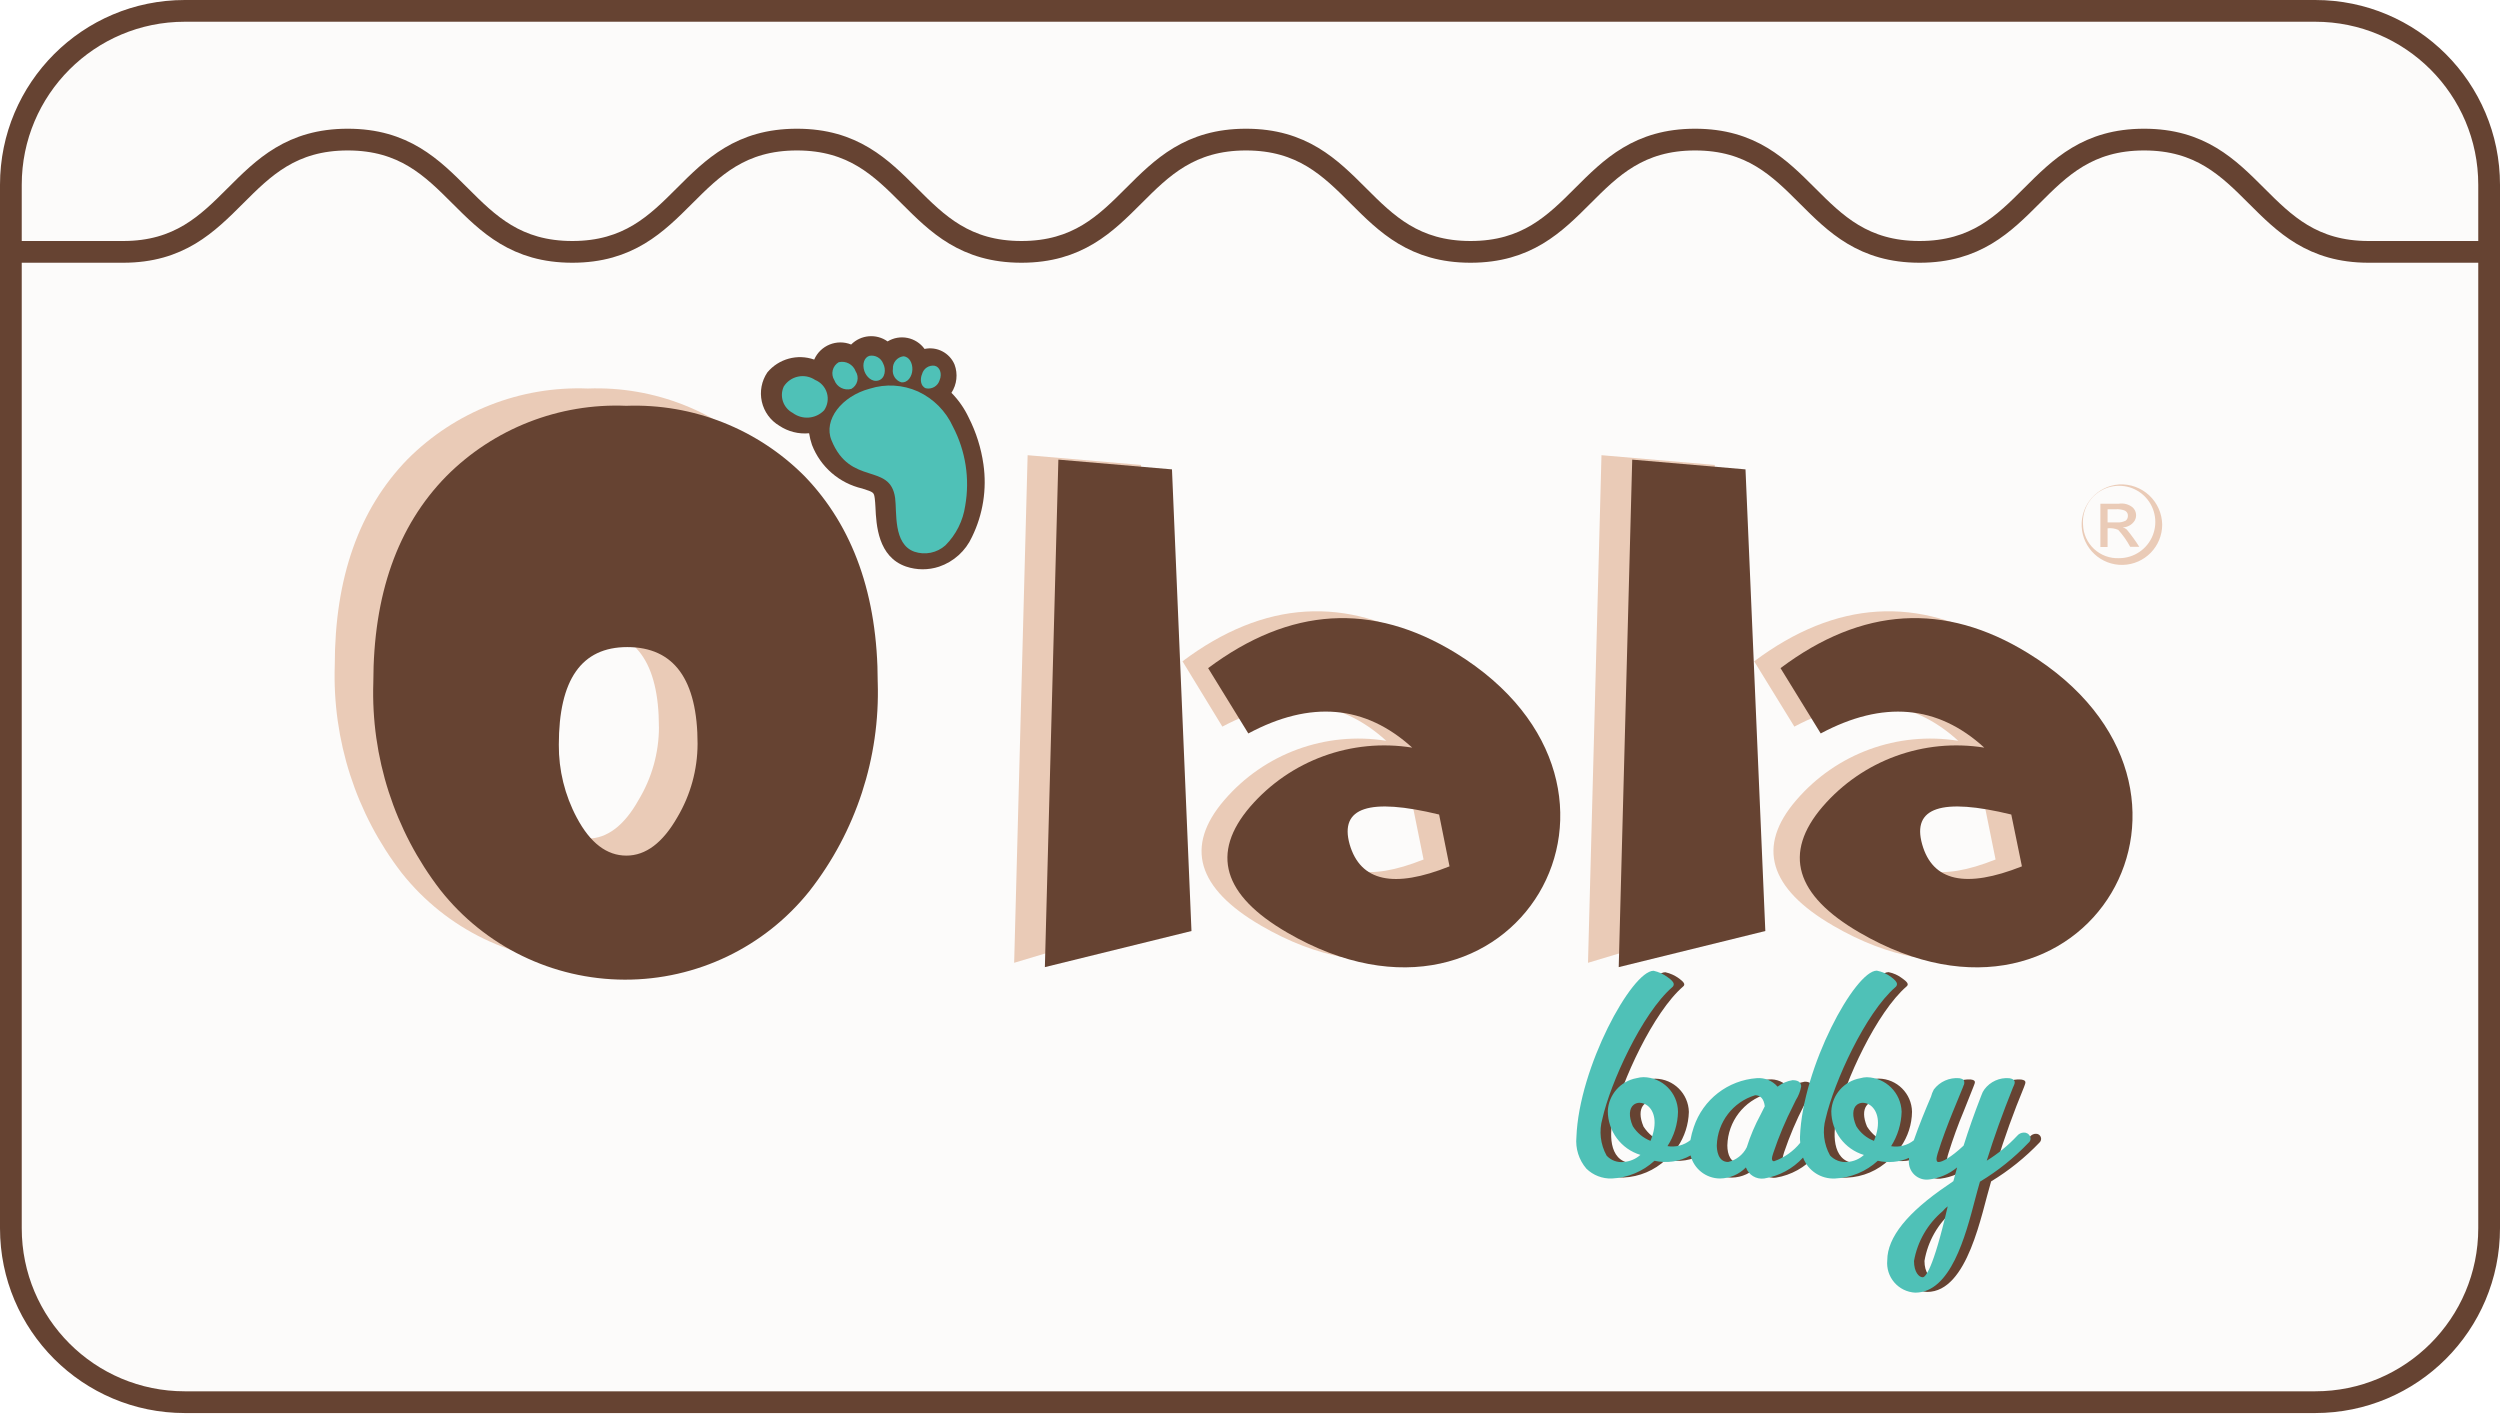
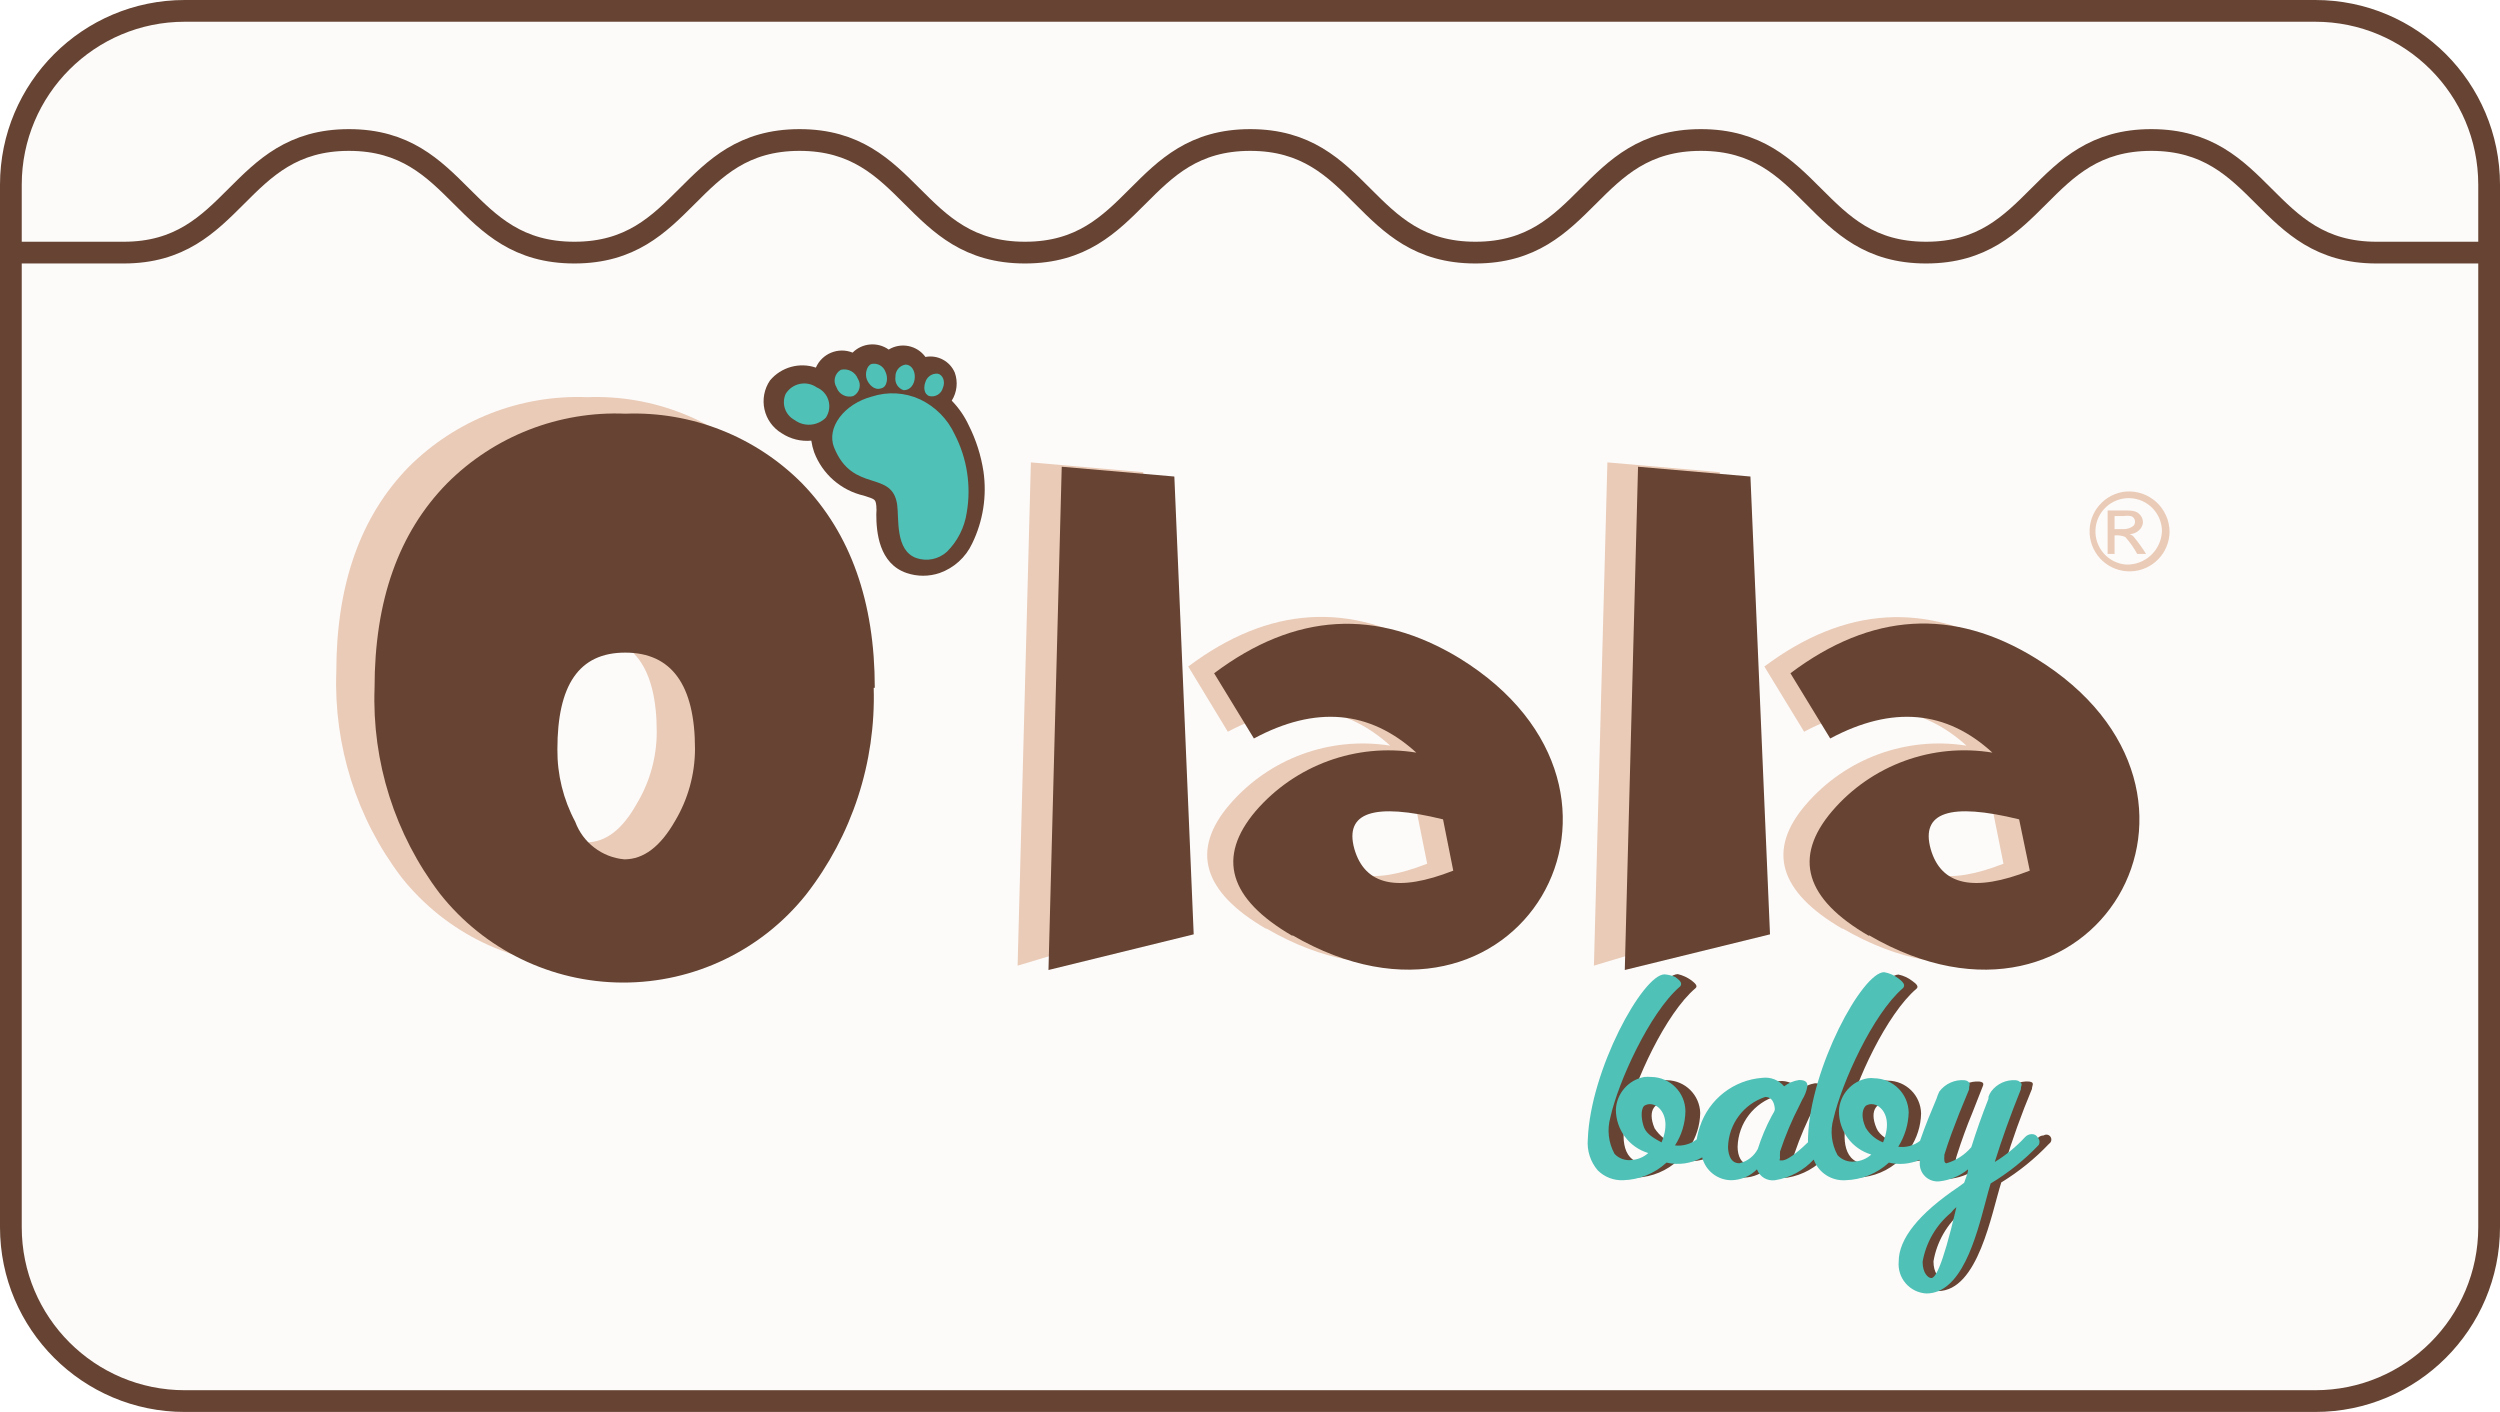
- <svg xmlns="http://www.w3.org/2000/svg" width="115" height="65" viewBox="0 0 115 65">
-   <g id="O_lala_-_Logo_Small" data-name="O'lala - Logo Small" transform="translate(0.5 0.5)">
-     <rect id="Rectangle_489" data-name="Rectangle 489" width="114" height="64" rx="8" fill="#fcfbfa" stroke="#664332" stroke-width="1" />
-     <g id="Group_183" data-name="Group 183" transform="translate(14.896 14.968)">
-       <path id="Path_53" data-name="Path 53" d="M211.094,43.016a.669.669,0,0,0,.555-.316.494.494,0,0,0-.092-.6.807.807,0,0,0-.642-.173h-.846v1.992h.331v-.861a.97.97,0,0,1,.489.071,3.956,3.956,0,0,1,.55.779h.418a7.548,7.548,0,0,0-.576-.795A.452.452,0,0,0,211.094,43.016Zm-.275-.229H210.4v-.606h.4a.955.955,0,0,1,.346.046.252.252,0,0,1,.188.26.272.272,0,0,1-.1.219A.793.793,0,0,1,210.819,42.787Zm.112-1.747a1.853,1.853,0,1,0,1.981,1.849A1.879,1.879,0,0,0,210.931,41.04Zm0,3.392a1.59,1.59,0,0,1-1.661-1.543,1.665,1.665,0,1,1,1.661,1.543Z" transform="translate(-128.847 -34.224)" fill="#eacbb7" />
-       <g id="Group_181" data-name="Group 181" transform="translate(0 2.405)">
-         <g id="Group_175" data-name="Group 175">
-           <path id="Path_58" data-name="Path 58" d="M72.922,45.12a14.757,14.757,0,0,1-3.133,9.571A10.853,10.853,0,0,1,52.8,54.66a14.852,14.852,0,0,1-3.077-9.546q0-6.044,3.352-9.485a11.088,11.088,0,0,1,8.288-3.25,10.908,10.908,0,0,1,8.2,3.265c2.236,2.313,3.362,5.461,3.362,9.474Zm-8.288,2.832c0-2.975-1.085-4.462-3.235-4.462-2.109,0-3.163,1.5-3.163,4.493a7.234,7.234,0,0,0,.825,3.352c.637,1.172,1.4,1.747,2.3,1.747.881,0,1.676-.591,2.338-1.778a6.5,6.5,0,0,0,.937-3.352Z" transform="translate(-49.72 -32.38)" fill="#eacbb7" />
-           <path id="Path_64" data-name="Path 64" d="M76.412,46.664a14.829,14.829,0,0,1-3.133,9.587,10.84,10.84,0,0,1-16.993-.046,14.851,14.851,0,0,1-3.077-9.546c0-4.029,1.11-7.192,3.362-9.485a11.019,11.019,0,0,1,8.272-3.235,11,11,0,0,1,8.216,3.25c2.226,2.313,3.352,5.476,3.352,9.474ZM68.125,49.5c0-2.975-1.085-4.462-3.235-4.462-2.109,0-3.148,1.5-3.148,4.493a7.022,7.022,0,0,0,.825,3.352c.621,1.172,1.386,1.747,2.282,1.747s1.676-.591,2.353-1.778a6.64,6.64,0,0,0,.922-3.352Z" transform="translate(-51.432 -33.145)" fill="#664332" />
-         </g>
-       </g>
-       <g id="Group_182" data-name="Group 182" transform="translate(19.596 0)">
-         <path id="Path_46" data-name="Path 46" d="M89.024,29.32a1.728,1.728,0,0,0,.55,2.455,2.108,2.108,0,0,0,1.37.346,3.042,3.042,0,0,0,.132.535,3.262,3.262,0,0,0,2.313,2.007c.535.173.535.173.576.464.015.1.02.245.031.4.036.815.117,2.282,1.406,2.725a2.4,2.4,0,0,0,1.523.005,2.572,2.572,0,0,0,1.513-1.37,5.737,5.737,0,0,0,.525-3.336,6.885,6.885,0,0,0-.677-2.15,4.12,4.12,0,0,0-.795-1.141,1.45,1.45,0,0,0,.143-1.3,1.221,1.221,0,0,0-1.38-.718,1.278,1.278,0,0,0-1.7-.346,1.3,1.3,0,0,0-1.676.143,1.316,1.316,0,0,0-1.7.693A1.955,1.955,0,0,0,89.024,29.32Z" transform="translate(-88.717 -27.659)" fill="#664332" />
-         <path id="Path_47" data-name="Path 47" d="M92.125,31.445a1.027,1.027,0,0,0-1.442.306.932.932,0,0,0,.413,1.212,1.093,1.093,0,0,0,1.442-.117A.934.934,0,0,0,92.125,31.445Z" transform="translate(-89.623 -29.437)" fill="#4fc1b7" />
-         <path id="Path_48" data-name="Path 48" d="M95.313,30.8a.647.647,0,0,0,.779.4.571.571,0,0,0,.2-.81.664.664,0,0,0-.779-.418A.591.591,0,0,0,95.313,30.8Z" transform="translate(-91.924 -28.778)" fill="#4fc1b7" />
-         <path id="Path_49" data-name="Path 49" d="M98.741,30.538c-.3.092-.565-.173-.652-.433-.112-.336.005-.632.234-.7a.567.567,0,0,1,.632.357C99.092,30.019,99.056,30.441,98.741,30.538Z" transform="translate(-93.321 -28.505)" fill="#4fc1b7" />
-         <path id="Path_50" data-name="Path 50" d="M100.739,30.045a.558.558,0,0,0,.387.621c.3.031.494-.27.509-.576s-.143-.611-.418-.621A.554.554,0,0,0,100.739,30.045Z" transform="translate(-94.658 -28.547)" fill="#4fc1b7" />
-         <path id="Path_51" data-name="Path 51" d="M103.357,30.687c-.1.229-.082.565.173.662a.542.542,0,0,0,.632-.372c.127-.306.01-.616-.234-.667A.521.521,0,0,0,103.357,30.687Z" transform="translate(-95.932 -28.955)" fill="#4fc1b7" />
-         <path id="Path_52" data-name="Path 52" d="M101.221,37.636A5.717,5.717,0,0,0,100.656,34a3.283,3.283,0,0,0-1.6-1.615,3.122,3.122,0,0,0-2.226-.132c-1.3.346-2.139,1.442-1.762,2.369.866,2.139,2.7,1.009,2.929,2.659.087.637-.1,2.119.881,2.47a1.447,1.447,0,0,0,1.431-.29A3.232,3.232,0,0,0,101.221,37.636Z" transform="translate(-91.813 -29.842)" fill="#4fc1b7" />
-       </g>
-       <g id="Group_180" data-name="Group 180" transform="translate(31.255 5.471)">
-         <path id="Path_59" data-name="Path 59" d="M118.609,59.728,111.88,61.75,112.5,38.4l5.216.448Z" transform="translate(-111.88 -38.4)" fill="#eacbb7" />
-         <path id="Path_60" data-name="Path 60" d="M121.434,60.484l-6.744,1.661.621-23.345,5.226.448Z" transform="translate(-113.277 -38.596)" fill="#664332" />
-       </g>
-       <g id="Group_179" data-name="Group 179" transform="translate(38.998 12.65)">
-         <path id="Path_54" data-name="Path 54" d="M131.042,66.958c-2.96-1.717-3.525-3.652-1.7-5.776a8.123,8.123,0,0,1,7.452-2.73q-3.247-2.949-7.539-.652l-1.834-3.005q5.631-4.225,11.38-.693c10.121,6.23,2.669,18.924-7.758,12.857Zm7.468-3.046-.479-2.369q-4.829-1.192-4.116,1.355c.494,1.706,2.022,2.038,4.595,1.014Z" transform="translate(-127.42 -52.493)" fill="#eacbb7" />
-         <path id="Path_55" data-name="Path 55" d="M133.407,67.578c-2.96-1.717-3.535-3.652-1.7-5.792a8.151,8.151,0,0,1,7.452-2.715q-3.247-2.949-7.539-.652l-1.849-3.005c3.769-2.817,7.554-3.046,11.395-.693,10.121,6.23,2.669,18.924-7.758,12.857Zm7.468-3.046-.479-2.384c-3.219-.779-4.59-.331-4.116,1.37q.741,2.56,4.595,1.014Z" transform="translate(-128.591 -52.798)" fill="#664332" />
-       </g>
-       <g id="Group_178" data-name="Group 178" transform="translate(57.652 5.471)">
-         <path id="Path_61" data-name="Path 61" d="M171.109,59.728,164.38,61.75,165,38.4l5.211.448Z" transform="translate(-164.38 -38.4)" fill="#eacbb7" />
-         <path id="Path_63" data-name="Path 63" d="M173.934,60.484l-6.744,1.661.621-23.345,5.211.448Z" transform="translate(-165.777 -38.596)" fill="#664332" />
-       </g>
-       <g id="Group_177" data-name="Group 177" transform="translate(65.295 12.65)">
-         <path id="Path_56" data-name="Path 56" d="M183.527,66.958c-2.96-1.717-3.535-3.652-1.7-5.776a8.123,8.123,0,0,1,7.452-2.73q-3.247-2.949-7.539-.652l-1.849-3.005c3.769-2.817,7.554-3.046,11.395-.693,10.116,6.23,2.669,18.924-7.758,12.857Zm7.468-3.046-.479-2.369q-4.829-1.192-4.116,1.355c.489,1.706,2.022,2.038,4.595,1.014Z" transform="translate(-179.89 -52.493)" fill="#eacbb7" />
-         <path id="Path_57" data-name="Path 57" d="M185.907,67.578c-2.96-1.717-3.535-3.652-1.7-5.792a8.123,8.123,0,0,1,7.437-2.715c-2.15-1.966-4.666-2.18-7.524-.652l-1.849-3.005q5.631-4.225,11.38-.693c10.132,6.23,2.684,18.924-7.743,12.857Zm7.468-3.046-.489-2.384c-3.2-.779-4.579-.331-4.1,1.37s2,2.043,4.59,1.014Z" transform="translate(-181.058 -52.798)" fill="#664332" />
-       </g>
-       <g id="Group_176" data-name="Group 176" transform="translate(57.108 29.183)">
-         <path id="Path_62" data-name="Path 62" d="M185.566,92.517a.343.343,0,0,0-.275.132,6.738,6.738,0,0,1-1.543,1.243c.377-1.228.779-2.338,1.268-3.525.056-.173.158-.306-.132-.346a1.242,1.242,0,0,0-1.1.489,1.548,1.548,0,0,0-.143.331,23.281,23.281,0,0,0-.795,2.251,2.574,2.574,0,0,1-1.2.779c-.117,0-.173-.071-.173-.2a2.015,2.015,0,0,1,.071-.275c.188-.606.448-1.329.693-1.905l.448-1.126c.056-.173.173-.306-.117-.346a1.3,1.3,0,0,0-1.11.489,1.8,1.8,0,0,0-.132.331c-.224.565-.535,1.273-.795,2.017a1.325,1.325,0,0,1-1.187.265,2.892,2.892,0,0,0,.52-1.615,1.555,1.555,0,0,0-1.528-1.528,1.059,1.059,0,0,0-.306.046c-1.8.418-1.691,2.817.275,3.449a1.346,1.346,0,0,1-.881.4c-1.212.056-1.212-1.258-1.039-2.063.377-1.7,1.864-4.9,3.235-6.077.117-.1,0-.219-.2-.362a1.517,1.517,0,0,0-.637-.29c-.937,0-3.362,4.416-3.479,7.595a2.015,2.015,0,0,0,.015.306c-.6.591-1.044.866-1.253.866-.1,0-.158-.056-.158-.188a1.7,1.7,0,0,1,.071-.29A15.707,15.707,0,0,1,174.9,91.2a3.045,3.045,0,0,0,.346-.851c0-.143-.1-.229-.316-.229a1.47,1.47,0,0,0-.708.316,1.071,1.071,0,0,0-.953-.418,3.261,3.261,0,0,0-2.832,2.211,3.978,3.978,0,0,0-.158.611,1.337,1.337,0,0,1-1.2.285,3.017,3.017,0,0,0,.52-1.615,1.568,1.568,0,0,0-1.543-1.528.96.96,0,0,0-.29.046c-1.818.418-1.7,2.817.26,3.449a1.311,1.311,0,0,1-.866.4c-1.228.056-1.228-1.258-1.054-2.063.392-1.7,1.864-4.9,3.235-6.077.117-.1,0-.219-.189-.362a1.7,1.7,0,0,0-.637-.29c-.953,0-3.362,4.416-3.479,7.595-.046,1.3.708,1.849,1.559,1.849a3.043,3.043,0,0,0,1.951-.825,2.338,2.338,0,0,0,1.727-.27,1.327,1.327,0,0,0,1.3,1.1,1.645,1.645,0,0,0,1.212-.565.739.739,0,0,0,.825.565,3.082,3.082,0,0,0,1.8-1,1.449,1.449,0,0,0,1.467,1,2.974,2.974,0,0,0,1.936-.825,2.274,2.274,0,0,0,1.533-.163,1.442,1.442,0,0,0-.015.209.756.756,0,0,0,.851.825,2.6,2.6,0,0,0,1.4-.637c-.056.26-.132.52-.2.81l-.306.2c-1.518,1.024-2.746,2.226-2.746,3.408a1.306,1.306,0,0,0,1.228,1.431c1.88,0,2.5-3.622,2.944-5.084a10.912,10.912,0,0,0,2.226-1.788A.232.232,0,0,0,185.566,92.517Zm-17.141.408a1.882,1.882,0,0,1-.912-.739C166.765,90.423,169.383,90.683,168.426,92.924Zm5.242-1.574a11.616,11.616,0,0,0-.81,1.818,1.332,1.332,0,0,1-.912.708c-.418,0-.576-.4-.576-.825a2.532,2.532,0,0,1,1.819-2.369c.26,0,.479.158.52.576Zm5.028,1.574a1.843,1.843,0,0,1-.9-.739C177.049,90.423,179.662,90.683,178.695,92.924Zm2.221,6.25c-.229,0-.479-.275-.479-.81a3.893,3.893,0,0,1,1.329-2.323,1.534,1.534,0,0,1,.377-.316C182.031,96.215,181.379,99.175,180.916,99.175Z" transform="translate(-164.415 -85.014)" fill="#664332" />
-         <path id="Path_65" data-name="Path 65" d="M184.693,92.565a.3.3,0,0,0-.29-.168.409.409,0,0,0-.3.148,6.806,6.806,0,0,1-1.4,1.146c.341-1.1.718-2.144,1.207-3.367a.6.6,0,0,1,.025-.056c.041-.092.082-.178.036-.255-.036-.061-.107-.1-.234-.117a1.287,1.287,0,0,0-1.141.514.875.875,0,0,0-.132.255c-.01.025-.02.056-.036.092-.306.79-.55,1.482-.79,2.241-.591.555-.988.754-1.146.754-.051,0-.1-.01-.1-.143a.809.809,0,0,1,.036-.183l.02-.076c.194-.632.484-1.386.693-1.9l.464-1.131c.01-.025.015-.051.025-.071a.282.282,0,0,0,.025-.245c-.031-.056-.1-.087-.214-.107a1.325,1.325,0,0,0-1.172.52,1.483,1.483,0,0,0-.132.336l-.02.046c-.234.55-.52,1.238-.769,1.956a1.327,1.327,0,0,1-1.044.27,3.131,3.131,0,0,0,.484-1.584,1.64,1.64,0,0,0-1.6-1.589,1.051,1.051,0,0,0-.3.046,1.615,1.615,0,0,0-1.335,1.518,2.107,2.107,0,0,0,1.5,2.012,1.246,1.246,0,0,1-.759.321.955.955,0,0,1-.8-.3,2.25,2.25,0,0,1-.2-1.7c.382-1.661,1.824-4.844,3.214-6.046a.178.178,0,0,0,.066-.138c-.005-.1-.1-.194-.26-.316a1.635,1.635,0,0,0-.667-.3c-1,0-3.423,4.447-3.535,7.651a1.8,1.8,0,0,0,.01.239v.031a2.68,2.68,0,0,1-1.2.846c-.051,0-.1-.01-.1-.132a.936.936,0,0,1,.046-.194c.01-.025.015-.051.025-.076a15.673,15.673,0,0,1,.907-2.16c.041-.087.082-.168.122-.25a1.758,1.758,0,0,0,.245-.627c0-.107-.051-.29-.392-.29a1.484,1.484,0,0,0-.693.3,1.144,1.144,0,0,0-.953-.392,3.306,3.306,0,0,0-2.9,2.246,3.976,3.976,0,0,0-.158.606,1.339,1.339,0,0,1-1.054.275,3.021,3.021,0,0,0,.484-1.584,1.61,1.61,0,0,0-1.589-1.589,1.314,1.314,0,0,0-.316.046,1.615,1.615,0,0,0-1.324,1.513,2.113,2.113,0,0,0,1.5,2.017,1.306,1.306,0,0,1-.769.326.921.921,0,0,1-.784-.29,2.232,2.232,0,0,1-.194-1.706c.357-1.61,1.818-4.839,3.214-6.046a.178.178,0,0,0,.066-.138c-.005-.1-.112-.2-.275-.316a1.714,1.714,0,0,0-.652-.3c-1,0-3.433,4.447-3.55,7.651a1.943,1.943,0,0,0,.458,1.452,1.593,1.593,0,0,0,1.172.453,3.1,3.1,0,0,0,1.961-.815,2.341,2.341,0,0,0,1.661-.245,1.4,1.4,0,0,0,1.345,1.06,1.7,1.7,0,0,0,1.2-.509.78.78,0,0,0,.84.509,3.079,3.079,0,0,0,1.788-.963,1.491,1.491,0,0,0,1.477.963,3.1,3.1,0,0,0,1.961-.815,2.31,2.31,0,0,0,1.436-.132.791.791,0,0,0-.005.112.821.821,0,0,0,.922.881A2.491,2.491,0,0,0,181.341,94c-.046.183-.1.382-.173.632l-.27.188c-1.839,1.243-2.771,2.4-2.771,3.454a1.36,1.36,0,0,0,1.284,1.487c1.63,0,2.313-2.593,2.761-4.309.081-.306.153-.576.219-.795a10.681,10.681,0,0,0,2.231-1.788A.245.245,0,0,0,184.693,92.565Zm-7.177.214a1.637,1.637,0,0,1-.815-.677c-.194-.448-.183-.82.036-.988a.446.446,0,0,1,.265-.087.625.625,0,0,1,.362.127C177.668,91.389,177.862,91.934,177.516,92.779Zm-5.471-2.1c.255,0,.408.173.448.509l-.036.071h0c-.041.082-.092.188-.153.306a8.533,8.533,0,0,0-.642,1.513,1.278,1.278,0,0,1-.856.672c-.484,0-.52-.586-.52-.764A2.483,2.483,0,0,1,172.045,90.681Zm-4.809,2.1a1.691,1.691,0,0,1-.815-.677c-.194-.448-.173-.82.046-.988a.446.446,0,0,1,.265-.087.612.612,0,0,1,.367.132C167.4,91.389,167.583,91.934,167.236,92.779Zm13.672,3.01c-.677,2.944-1.034,3.265-1.151,3.265-.168,0-.4-.234-.4-.749a3.869,3.869,0,0,1,1.314-2.287A1.453,1.453,0,0,1,180.908,95.79Z" transform="translate(-163.817 -84.95)" fill="#4fc1b7" />
-       </g>
-     </g>
-     <path id="Wave_2" data-name="Wave 2" d="M9.255,44.032H14.42c5.166,0,5.166-5.165,10.331-5.165s5.166,5.165,10.331,5.165,5.165-5.165,10.331-5.165,5.165,5.165,10.329,5.165,5.165-5.165,10.329-5.165,5.165,5.165,10.33,5.165,5.164-5.165,10.328-5.165,5.164,5.165,10.328,5.165,5.163-5.165,10.327-5.165,5.164,5.165,10.328,5.165h5.165" transform="translate(-9.255 -32.946)" fill="none" stroke="#664332" stroke-width="1" />
+ <svg xmlns="http://www.w3.org/2000/svg" id="Layer_1" data-name="Layer 1" viewBox="0 0 115 64.95">
+   <defs>
+     <style>.cls-1{fill:#fcfbfa;}.cls-1,.cls-2{stroke:#664332;stroke-linecap:round;stroke-linejoin:round;}.cls-2{fill:none;}.cls-3{fill:#664332;}.cls-4{fill:#4fc1b7;}.cls-5{fill:#eacbb7;}</style>
+   </defs>
+   <g id="Home_Small" data-name="Home Small">
+     <rect class="cls-1" x="0.5" y="0.5" width="114" height="63.95" rx="8" />
+     <path id="Wave_2" data-name="Wave 2" class="cls-2" d="M20.93,226.8h5.19c5.18,0,5.18-5.18,10.36-5.18s5.18,5.18,10.37,5.18,5.18-5.18,10.36-5.18,5.18,5.18,10.37,5.18,5.18-5.18,10.36-5.18,5.18,5.18,10.36,5.18,5.18-5.18,10.37-5.18,5.18,5.18,10.36,5.18,5.18-5.18,10.36-5.18,5.18,5.18,10.36,5.18h5.18" transform="translate(-20.43 -215.18)" />
+     <path class="cls-3" d="M55.85,232.68a1.71,1.71,0,0,0,.54,2.43,2.11,2.11,0,0,0,1.36.34,2.93,2.93,0,0,0,.13.53,3.21,3.21,0,0,0,2.29,2c.53.17.53.17.57.46a2.17,2.17,0,0,1,0,.4c0,.81.12,2.27,1.4,2.7a2.36,2.36,0,0,0,1.51,0,2.61,2.61,0,0,0,1.5-1.36,5.71,5.71,0,0,0,.52-3.31,7.11,7.11,0,0,0-.68-2.13,4.1,4.1,0,0,0-.78-1.13,1.48,1.48,0,0,0,.14-1.29A1.22,1.22,0,0,0,63,231.6a1.27,1.27,0,0,0-1.69-.34,1.29,1.29,0,0,0-1.66.14,1.31,1.31,0,0,0-1.69.69A1.94,1.94,0,0,0,55.85,232.68Z" transform="translate(-20.43 -215.18)" />
+     <path class="cls-4" d="M58,233a1,1,0,0,0-1.43.3.93.93,0,0,0,.41,1.2,1.1,1.1,0,0,0,1.44-.11A.94.94,0,0,0,58,233Z" transform="translate(-20.43 -215.18)" />
+     <path class="cls-4" d="M58.91,233a.63.63,0,0,0,.77.4.56.56,0,0,0,.21-.8.67.67,0,0,0-.78-.41A.58.58,0,0,0,58.91,233Z" transform="translate(-20.43 -215.18)" />
+     <path class="cls-4" d="M60.94,233.05c-.29.09-.55-.18-.64-.43s0-.63.23-.7a.56.56,0,0,1,.63.36C61.29,232.53,61.26,233,60.94,233.05Z" transform="translate(-20.43 -215.18)" />
+     <path class="cls-4" d="M61.62,232.52a.55.55,0,0,0,.38.61c.3,0,.49-.26.51-.57s-.14-.6-.42-.61A.55.55,0,0,0,61.62,232.52Z" transform="translate(-20.43 -215.18)" />
+     <path class="cls-4" d="M63,232.75c-.09.23-.08.56.18.65a.52.52,0,0,0,.62-.37c.13-.3,0-.61-.23-.66A.54.54,0,0,0,63,232.75Z" transform="translate(-20.43 -215.18)" />
+     <path class="cls-4" d="M64.9,238.76a5.73,5.73,0,0,0-.56-3.61,3.32,3.32,0,0,0-1.59-1.6,3.05,3.05,0,0,0-2.21-.13c-1.28.34-2.11,1.43-1.74,2.35.86,2.12,2.67,1,2.9,2.63.09.63-.1,2.1.88,2.45a1.41,1.41,0,0,0,1.41-.29A3.2,3.2,0,0,0,64.9,238.76Z" transform="translate(-20.43 -215.18)" />
+     <path class="cls-5" d="M118.39,239.75a.66.66,0,0,0,.55-.32.48.48,0,0,0-.09-.59c-.11-.13-.29-.18-.63-.18h-.84v2h.32v-.85a1,1,0,0,1,.49.07,4,4,0,0,1,.55.78h.41a7.5,7.5,0,0,0-.57-.79A.41.41,0,0,0,118.39,239.75Zm-.27-.23h-.42v-.6h.41a1,1,0,0,1,.34,0,.26.26,0,0,1,.19.26.25.25,0,0,1-.1.21A.73.73,0,0,1,118.12,239.52Zm.11-1.73a1.84,1.84,0,1,0,2,1.83A1.87,1.87,0,0,0,118.23,237.79Zm0,3.36a1.53,1.53,0,1,1,1.65-1.53A1.6,1.6,0,0,1,118.23,241.15Z" transform="translate(-20.43 -215.18)" />
+     <path class="cls-5" d="M78.68,257.91c-2.93-1.7-3.49-3.62-1.69-5.72a8.07,8.07,0,0,1,7.39-2.71q-3.22-2.91-7.47-.64l-1.82-3q5.58-4.19,11.28-.69c10,6.17,2.65,18.76-7.69,12.74Zm7.4-3-.47-2.34c-3.19-.79-4.55-.35-4.08,1.34s2,2,4.55,1Z" transform="translate(-20.43 -215.18)" />
+     <path class="cls-3" d="M79.88,258.23q-4.39-2.55-1.69-5.74a8.06,8.06,0,0,1,7.39-2.69q-3.22-2.93-7.47-.65l-1.83-3c3.73-2.8,7.48-3,11.29-.69,10,6.17,2.65,18.75-7.69,12.74Zm7.4-3-.47-2.36q-4.78-1.17-4.08,1.36c.49,1.69,2,2,4.55,1Z" transform="translate(-20.43 -215.18)" />
+     <path class="cls-5" d="M105.19,257.91c-2.93-1.7-3.5-3.62-1.69-5.72a8.07,8.07,0,0,1,7.39-2.71q-3.23-2.91-7.47-.64l-1.83-3c3.73-2.79,7.48-3,11.29-.69,10,6.17,2.65,18.76-7.69,12.74Zm7.4-3-.47-2.34c-3.19-.79-4.55-.35-4.08,1.34s2,2,4.55,1Z" transform="translate(-20.43 -215.18)" />
+     <path class="cls-3" d="M106.4,258.23q-4.41-2.55-1.69-5.74a8,8,0,0,1,7.37-2.69q-3.19-2.93-7.46-.65l-1.83-3q5.58-4.2,11.28-.69c10.05,6.17,2.66,18.75-7.67,12.74Zm7.4-3-.49-2.36q-4.77-1.17-4.07,1.36c.48,1.69,2,2,4.56,1Z" transform="translate(-20.43 -215.18)" />
+     <path class="cls-5" d="M58.85,246.05a14.67,14.67,0,0,1-3.1,9.49,10.76,10.76,0,0,1-16.85,0,14.75,14.75,0,0,1-3-9.46q0-6,3.32-9.41a11,11,0,0,1,8.22-3.22,10.79,10.79,0,0,1,8.13,3.24c2.22,2.29,3.33,5.41,3.33,9.39Zm-8.21,2.8c0-2.95-1.08-4.42-3.21-4.42s-3.13,1.49-3.13,4.45a7.15,7.15,0,0,0,.81,3.32c.63,1.16,1.39,1.73,2.28,1.73s1.66-.58,2.32-1.76a6.42,6.42,0,0,0,.93-3.32Z" transform="translate(-20.43 -215.18)" />
+     <polygon class="cls-5" points="53.48 42.42 46.81 44.42 47.42 21.27 52.59 21.72 53.48 42.42" />
+     <polygon class="cls-3" points="54.91 42.98 48.23 44.62 48.84 21.47 54.02 21.92 54.91 42.98" />
+     <polygon class="cls-5" points="79.99 42.42 73.32 44.42 73.94 21.27 79.11 21.72 79.99 42.42" />
+     <path class="cls-3" d="M114.44,267.41a.36.36,0,0,0-.27.12,6.73,6.73,0,0,1-1.53,1.24,36.5,36.5,0,0,1,1.26-3.5c0-.17.15-.3-.13-.34a1.25,1.25,0,0,0-1.09.49,1.12,1.12,0,0,0-.14.32,22.17,22.17,0,0,0-.79,2.24,2.53,2.53,0,0,1-1.19.77c-.11,0-.17-.07-.17-.2a1.35,1.35,0,0,1,.07-.27c.19-.6.45-1.32.69-1.89l.44-1.12c.06-.17.17-.3-.11-.34a1.29,1.29,0,0,0-1.1.49,1.08,1.08,0,0,0-.13.32c-.23.56-.53,1.27-.79,2a1.31,1.31,0,0,1-1.17.27,3,3,0,0,0,.51-1.61,1.54,1.54,0,0,0-1.52-1.51,1,1,0,0,0-.3,0c-1.79.41-1.67,2.79.27,3.42a1.32,1.32,0,0,1-.87.4c-1.2.06-1.2-1.24-1-2.05.37-1.69,1.85-4.85,3.21-6,.11-.1,0-.22-.2-.36a1.56,1.56,0,0,0-.63-.29c-.93,0-3.34,4.38-3.45,7.53a1.45,1.45,0,0,0,0,.3c-.59.59-1,.86-1.24.86s-.16-.06-.16-.18a1.21,1.21,0,0,1,.07-.29,15.77,15.77,0,0,1,.92-2.15,3.06,3.06,0,0,0,.34-.84c0-.15-.1-.23-.32-.23a1.53,1.53,0,0,0-.7.31,1.07,1.07,0,0,0-.94-.41,3.23,3.23,0,0,0-2.81,2.19,3.88,3.88,0,0,0-.15.61,1.35,1.35,0,0,1-1.19.28,3,3,0,0,0,.51-1.61,1.55,1.55,0,0,0-1.53-1.51,1,1,0,0,0-.29,0c-1.8.41-1.68,2.79.26,3.42a1.29,1.29,0,0,1-.86.4c-1.21.06-1.21-1.24-1-2.05.38-1.69,1.84-4.85,3.2-6,.12-.1,0-.22-.18-.36a1.75,1.75,0,0,0-.63-.29c-1,0-3.34,4.38-3.45,7.53,0,1.29.7,1.83,1.55,1.83a3,3,0,0,0,1.93-.81,2.32,2.32,0,0,0,1.71-.27,1.3,1.3,0,0,0,1.29,1.08,1.66,1.66,0,0,0,1.21-.55.72.72,0,0,0,.81.55,3.06,3.06,0,0,0,1.79-1,1.43,1.43,0,0,0,1.45,1,3,3,0,0,0,1.92-.81,2.28,2.28,0,0,0,1.52-.16,1.5,1.5,0,0,0,0,.2.75.75,0,0,0,.84.82,2.58,2.58,0,0,0,1.39-.63c-.06.26-.13.51-.2.8l-.3.2c-1.5,1-2.72,2.2-2.72,3.38a1.29,1.29,0,0,0,1.22,1.42c1.86,0,2.47-3.6,2.92-5a10.72,10.72,0,0,0,2.2-1.78A.22.22,0,0,0,114.44,267.41Zm-17,.4a1.88,1.88,0,0,1-.9-.73C95.8,265.33,98.39,265.59,97.45,267.81Zm5.2-1.56a11.26,11.26,0,0,0-.81,1.8,1.31,1.31,0,0,1-.9.7c-.41,0-.57-.4-.57-.82a2.51,2.51,0,0,1,1.8-2.34c.26,0,.48.15.52.57Zm5,1.56c-.33-.18-.75-.39-.89-.73C106,265.33,108.59,265.59,107.63,267.81Zm2.2,6.19c-.23,0-.47-.27-.47-.8a3.85,3.85,0,0,1,1.32-2.3,1.64,1.64,0,0,1,.37-.32C110.93,271.07,110.29,274,109.83,274Z" transform="translate(-20.43 -215.18)" />
+     <polygon class="cls-3" points="81.42 42.98 74.74 44.62 75.35 21.47 80.52 21.92 81.42 42.98" />
+     <path class="cls-3" d="M60.62,246.82a14.77,14.77,0,0,1-3.11,9.51,10.75,10.75,0,0,1-16.85-.05,14.75,14.75,0,0,1-3-9.46c0-4,1.1-7.13,3.34-9.41a10.94,10.94,0,0,1,8.2-3.2,10.87,10.87,0,0,1,8.14,3.22c2.21,2.29,3.33,5.42,3.33,9.39Zm-8.22,2.81c0-2.95-1.08-4.43-3.21-4.43s-3.12,1.49-3.12,4.45a6.93,6.93,0,0,0,.82,3.33,2.66,2.66,0,0,0,2.26,1.73c.89,0,1.66-.59,2.33-1.76a6.51,6.51,0,0,0,.92-3.32Z" transform="translate(-20.43 -215.18)" />
+     <path class="cls-4" d="M114.17,267.51a.3.3,0,0,0-.29-.16.43.43,0,0,0-.3.14,6.42,6.42,0,0,1-1.39,1.14c.34-1.09.71-2.12,1.2-3.34l0-.05c0-.09.08-.18,0-.25s-.1-.1-.23-.12a1.29,1.29,0,0,0-1.13.51,1,1,0,0,0-.13.25l0,.09c-.31.79-.55,1.47-.79,2.23a2.36,2.36,0,0,1-1.14.74s-.1,0-.1-.14a.74.74,0,0,1,0-.18l0-.07c.19-.63.48-1.38.68-1.89l.46-1.12,0-.07c0-.09.06-.17,0-.24s-.1-.09-.21-.11a1.31,1.31,0,0,0-1.16.52,2,2,0,0,0-.13.33l0,0c-.23.55-.52,1.23-.76,1.94a1.35,1.35,0,0,1-1,.27,3.14,3.14,0,0,0,.48-1.58,1.61,1.61,0,0,0-1.58-1.57,1,1,0,0,0-.3,0,1.6,1.6,0,0,0-1.33,1.51,2.08,2.08,0,0,0,1.49,2,1.26,1.26,0,0,1-.76.32.92.92,0,0,1-.79-.29,2.21,2.21,0,0,1-.19-1.68c.38-1.65,1.81-4.81,3.19-6a.18.18,0,0,0,.06-.13c0-.1-.1-.2-.26-.32a1.5,1.5,0,0,0-.66-.29c-1,0-3.39,4.4-3.5,7.58a1.92,1.92,0,0,0,0,.24v0c-.59.58-1,.84-1.19.84s-.1,0-.1-.13a1.15,1.15,0,0,1,0-.2s0,0,0-.07a14.6,14.6,0,0,1,.9-2.14l.12-.25a1.71,1.71,0,0,0,.24-.62c0-.11,0-.29-.38-.29a1.49,1.49,0,0,0-.69.29,1.13,1.13,0,0,0-1-.39,3.28,3.28,0,0,0-2.87,2.23,3.49,3.49,0,0,0-.15.6,1.38,1.38,0,0,1-1,.28,3,3,0,0,0,.48-1.58,1.59,1.59,0,0,0-1.57-1.57,1.75,1.75,0,0,0-.32,0,1.6,1.6,0,0,0-1.31,1.5,2.09,2.09,0,0,0,1.49,2,1.27,1.27,0,0,1-.77.32.92.92,0,0,1-.78-.28,2.23,2.23,0,0,1-.19-1.69c.35-1.6,1.8-4.8,3.19-6a.16.16,0,0,0,.06-.14c0-.1-.11-.19-.27-.31A1.66,1.66,0,0,0,97,260c-1,0-3.41,4.4-3.53,7.58a1.93,1.93,0,0,0,.46,1.44,1.56,1.56,0,0,0,1.16.45,3.07,3.07,0,0,0,2-.81,2.27,2.27,0,0,0,1.64-.24,1.39,1.39,0,0,0,1.34,1.05,1.7,1.7,0,0,0,1.18-.5.77.77,0,0,0,.83.5,3.09,3.09,0,0,0,1.78-.95,1.46,1.46,0,0,0,1.46.95,3.07,3.07,0,0,0,2-.81,2.23,2.23,0,0,0,1.42-.13s0,.08,0,.11a.82.82,0,0,0,.92.88,2.51,2.51,0,0,0,1.3-.55c0,.18-.1.37-.18.62l-.26.19c-1.83,1.23-2.75,2.39-2.75,3.43a1.35,1.35,0,0,0,1.27,1.47c1.62,0,2.29-2.57,2.74-4.27.08-.3.15-.57.22-.79a10.54,10.54,0,0,0,2.21-1.77A.29.29,0,0,0,114.17,267.51Zm-7.12.22a1.61,1.61,0,0,1-.8-.68c-.2-.44-.18-.81,0-1a.5.5,0,0,1,.27-.08.59.59,0,0,1,.36.13C107.2,266.35,107.39,266.89,107.05,267.73Zm-5.42-2.09c.25,0,.4.17.44.51l0,.07h0c0,.08-.09.19-.15.31a8.8,8.8,0,0,0-.63,1.5,1.28,1.28,0,0,1-.85.66c-.48,0-.52-.58-.52-.76A2.49,2.49,0,0,1,101.63,265.64Zm-4.77,2.09c-.31-.17-.68-.37-.8-.68s-.18-.81,0-1a.5.5,0,0,1,.26-.08.6.6,0,0,1,.37.13C97,266.35,97.21,266.89,96.86,267.73Zm13.56,3c-.68,2.92-1,3.24-1.15,3.24s-.4-.23-.4-.75a3.79,3.79,0,0,1,1.31-2.26A1.31,1.31,0,0,1,110.42,270.71Z" transform="translate(-20.43 -215.18)" />
  </g>
</svg>
